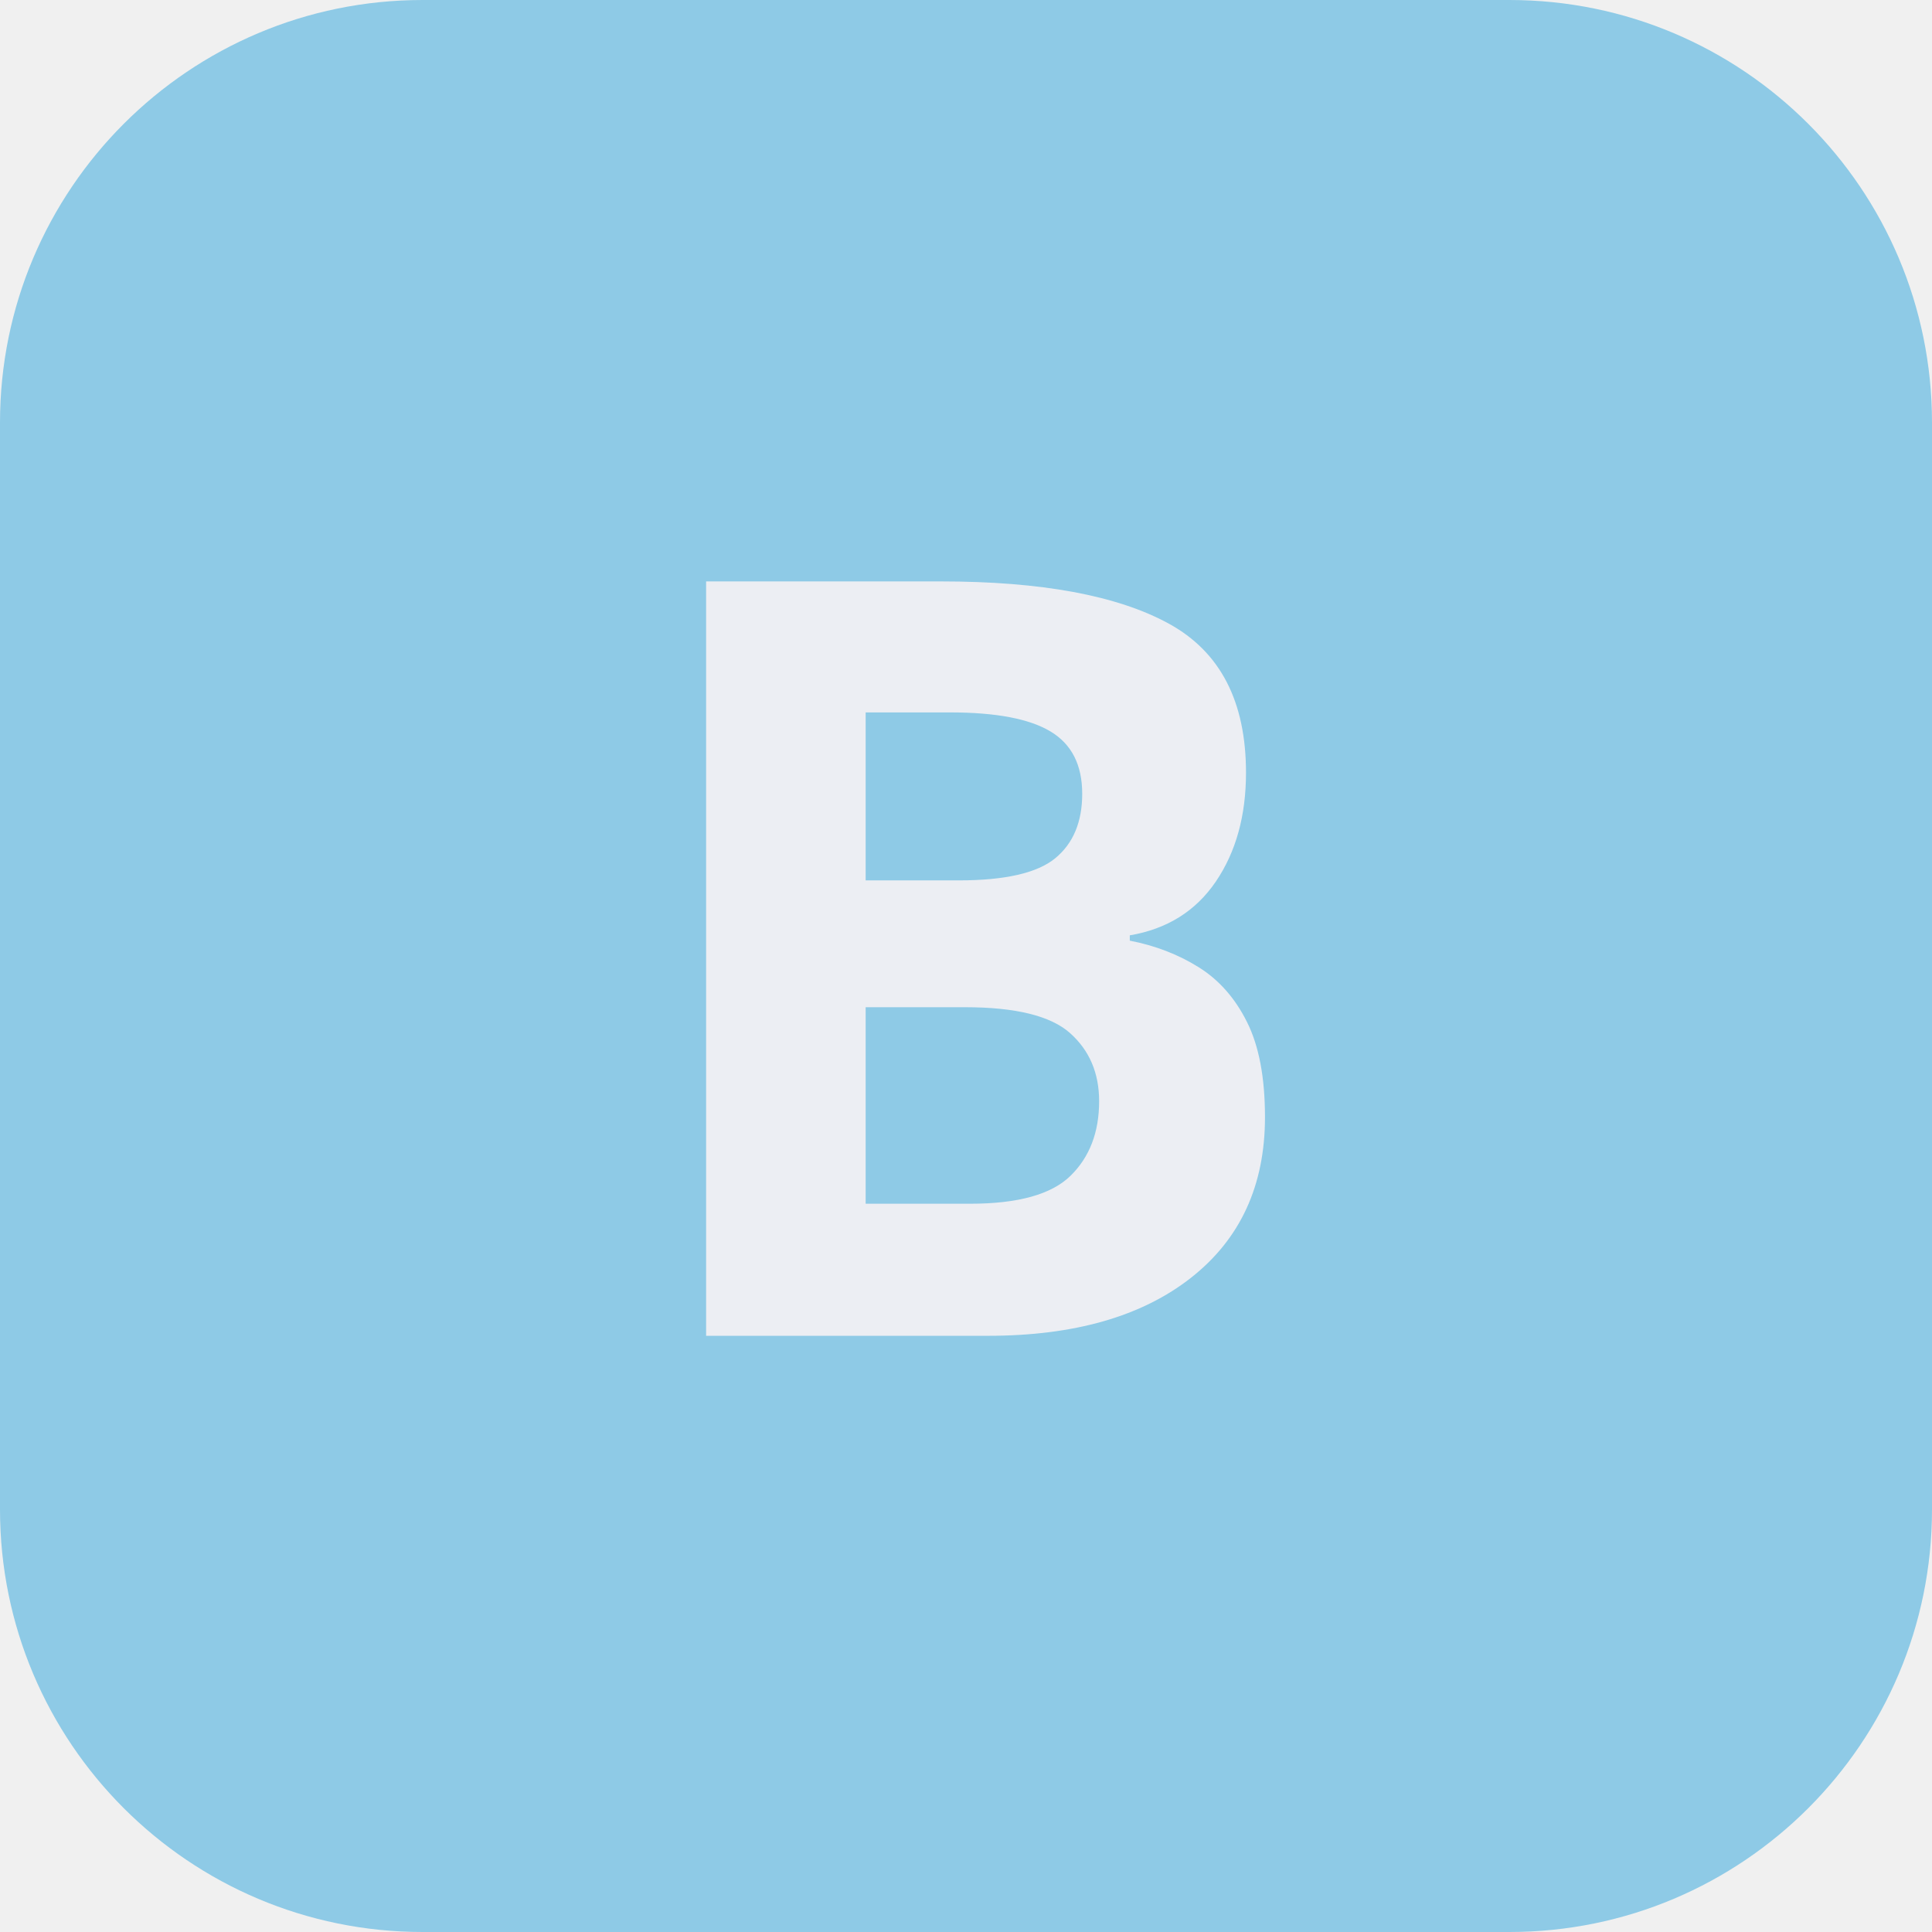
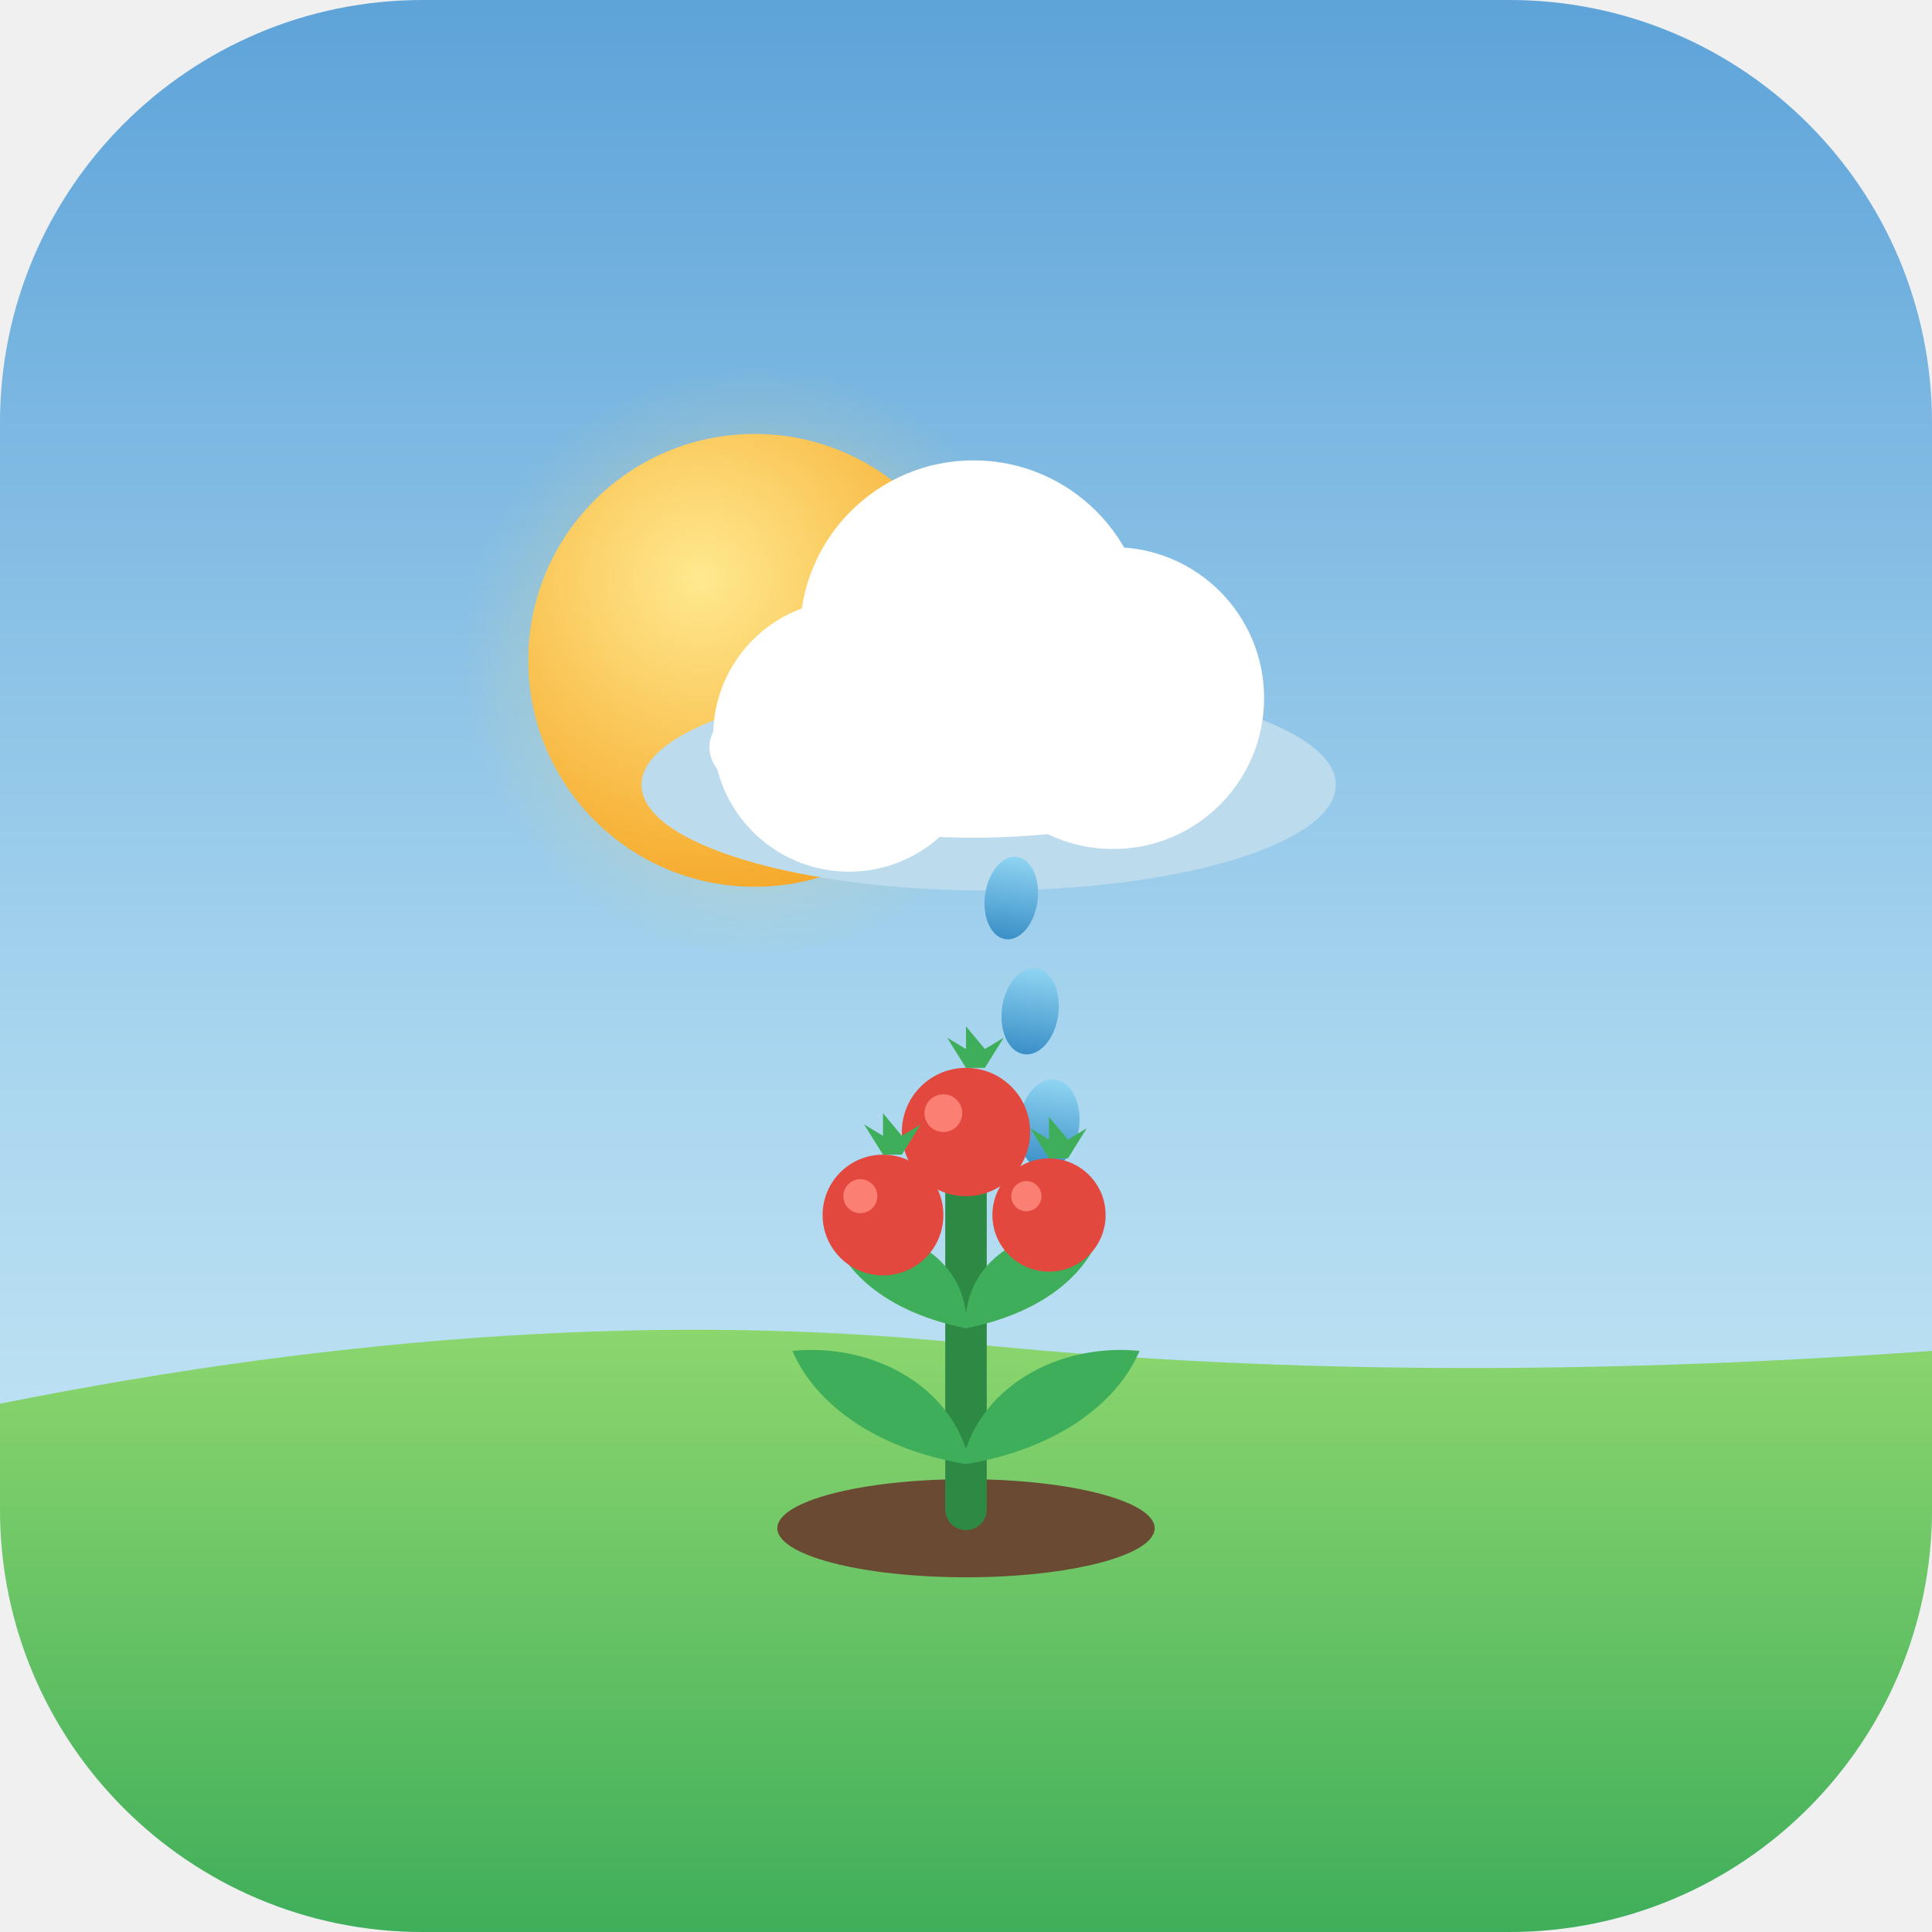
<svg xmlns="http://www.w3.org/2000/svg" viewBox="0 0 512 512">
-   <rect width="512" height="512" rx="112" fill="#8ecae6" />
-   <text x="256" y="256" dy=".35em" text-anchor="middle" font-family="system-ui,sans-serif" font-weight="700" font-size="280" fill="#eceef3">B</text>
+   <defs>
+     <linearGradient id="sky" x1="0" y1="0" x2="0" y2="1">
+       <stop offset="0" stop-color="#5da3d9" />
+       <stop offset="0.55" stop-color="#a9d6ef" />
+       <stop offset="1" stop-color="#d9f0f9" />
+     </linearGradient>
+     <linearGradient id="ground" x1="0" y1="0" x2="0" y2="1">
+       <stop offset="0" stop-color="#8cd66e" />
+       <stop offset="1" stop-color="#3fae5a" />
+     </linearGradient>
+     <radialGradient id="sunGlow" cx="0.5" cy="0.5" r="0.5">
+       <stop offset="0" stop-color="#ffe17a" stop-opacity="0.55" />
+       <stop offset="1" stop-color="#ffe17a" stop-opacity="0" />
+     </radialGradient>
+     <radialGradient id="sunBody" cx="0.38" cy="0.32" r="0.75">
+       <stop offset="0" stop-color="#ffe98f" />
+       <stop offset="1" stop-color="#f5a524" />
+     </radialGradient>
+     <linearGradient id="drop" x1="0" y1="0" x2="0" y2="1">
+       <stop offset="0" stop-color="#8fd4f2" />
+       <stop offset="1" stop-color="#3a8fc7" />
+     </linearGradient>
+   </defs>
+   <defs>
+     <clipPath id="c">
+       <rect width="512" height="512" rx="112" />
+     </clipPath>
+   </defs>
+   <g clip-path="url(#c)">
+     <rect width="512" height="512" fill="url(#sky)" />
+     <path d="M0 372 Q140 344 256 356 T512 358 L512 512 L0 512 Z" fill="url(#ground)" />
+     <circle cx="200" cy="175" r="78" fill="url(#sunGlow)" />
+     <circle cx="200" cy="175" r="60" fill="url(#sunBody)" />
+     <ellipse cx="262" cy="208" rx="92" ry="28" fill="#bcdcee" />
+     <circle cx="225" cy="195" r="36" fill="#ffffff" />
+     <circle cx="258" cy="168" r="46" fill="#ffffff" />
+     <circle cx="295" cy="185" r="40" fill="#ffffff" />
+     <ellipse cx="258" cy="198" rx="70" ry="24" fill="#ffffff" />
+     <g fill="url(#drop)">
+       <ellipse cx="268" cy="238" rx="7" ry="11" transform="rotate(8 268 238)" />
+       <ellipse cx="273" cy="268" rx="7.5" ry="11.5" transform="rotate(8 273 268)" />
+       <ellipse cx="278" cy="298" rx="8" ry="12" transform="rotate(8 278 298)" />
+     </g>
+     <ellipse cx="256" cy="405" rx="50" ry="13" fill="#6b4a34" />
+     <path d="M256 400 C256 360 256 340 256 315" stroke="#2d8a45" stroke-width="11" stroke-linecap="round" fill="none" />
+     <g fill="#3fae5a">
+       <path d="M256 388 C232 384 216 372 210 358 C230 356 250 366 256 384 Z" />
+       <path d="M256 388 C280 384 296 372 302 358 C282 356 262 366 256 384 Z" />
+       <path d="M256 352 C236 348 224 338 220 326 C238 324 254 332 256 348 Z" />
+       <path d="M256 352 C276 348 288 338 292 326 C274 324 258 332 256 348 Z" />
+     </g>
+     <g>
+       <circle cx="234" cy="322" r="16" fill="#e2483d" />
+       <circle cx="256" cy="300" r="17" fill="#e2483d" />
+       <circle cx="278" cy="322" r="15" fill="#e2483d" />
+       <circle cx="228" cy="317" r="4.5" fill="#ff8a7c" opacity="0.85" />
+       <circle cx="250" cy="295" r="5" fill="#ff8a7c" opacity="0.85" />
+       <circle cx="272" cy="317" r="4" fill="#ff8a7c" opacity="0.85" />
+       <path d="M234 306 l-5 -8 l5 3 l0 -6 l5 6 l5 -3 l-5 8 Z" fill="#3fae5a" />
+       <path d="M256 283 l-5 -8 l5 3 l0 -6 l5 6 l5 -3 l-5 8 Z" fill="#3fae5a" />
+       <path d="M278 307 l-5 -8 l5 3 l0 -6 l5 6 l5 -3 l-5 8 Z" fill="#3fae5a" />
+     </g>
+   </g>
</svg>
